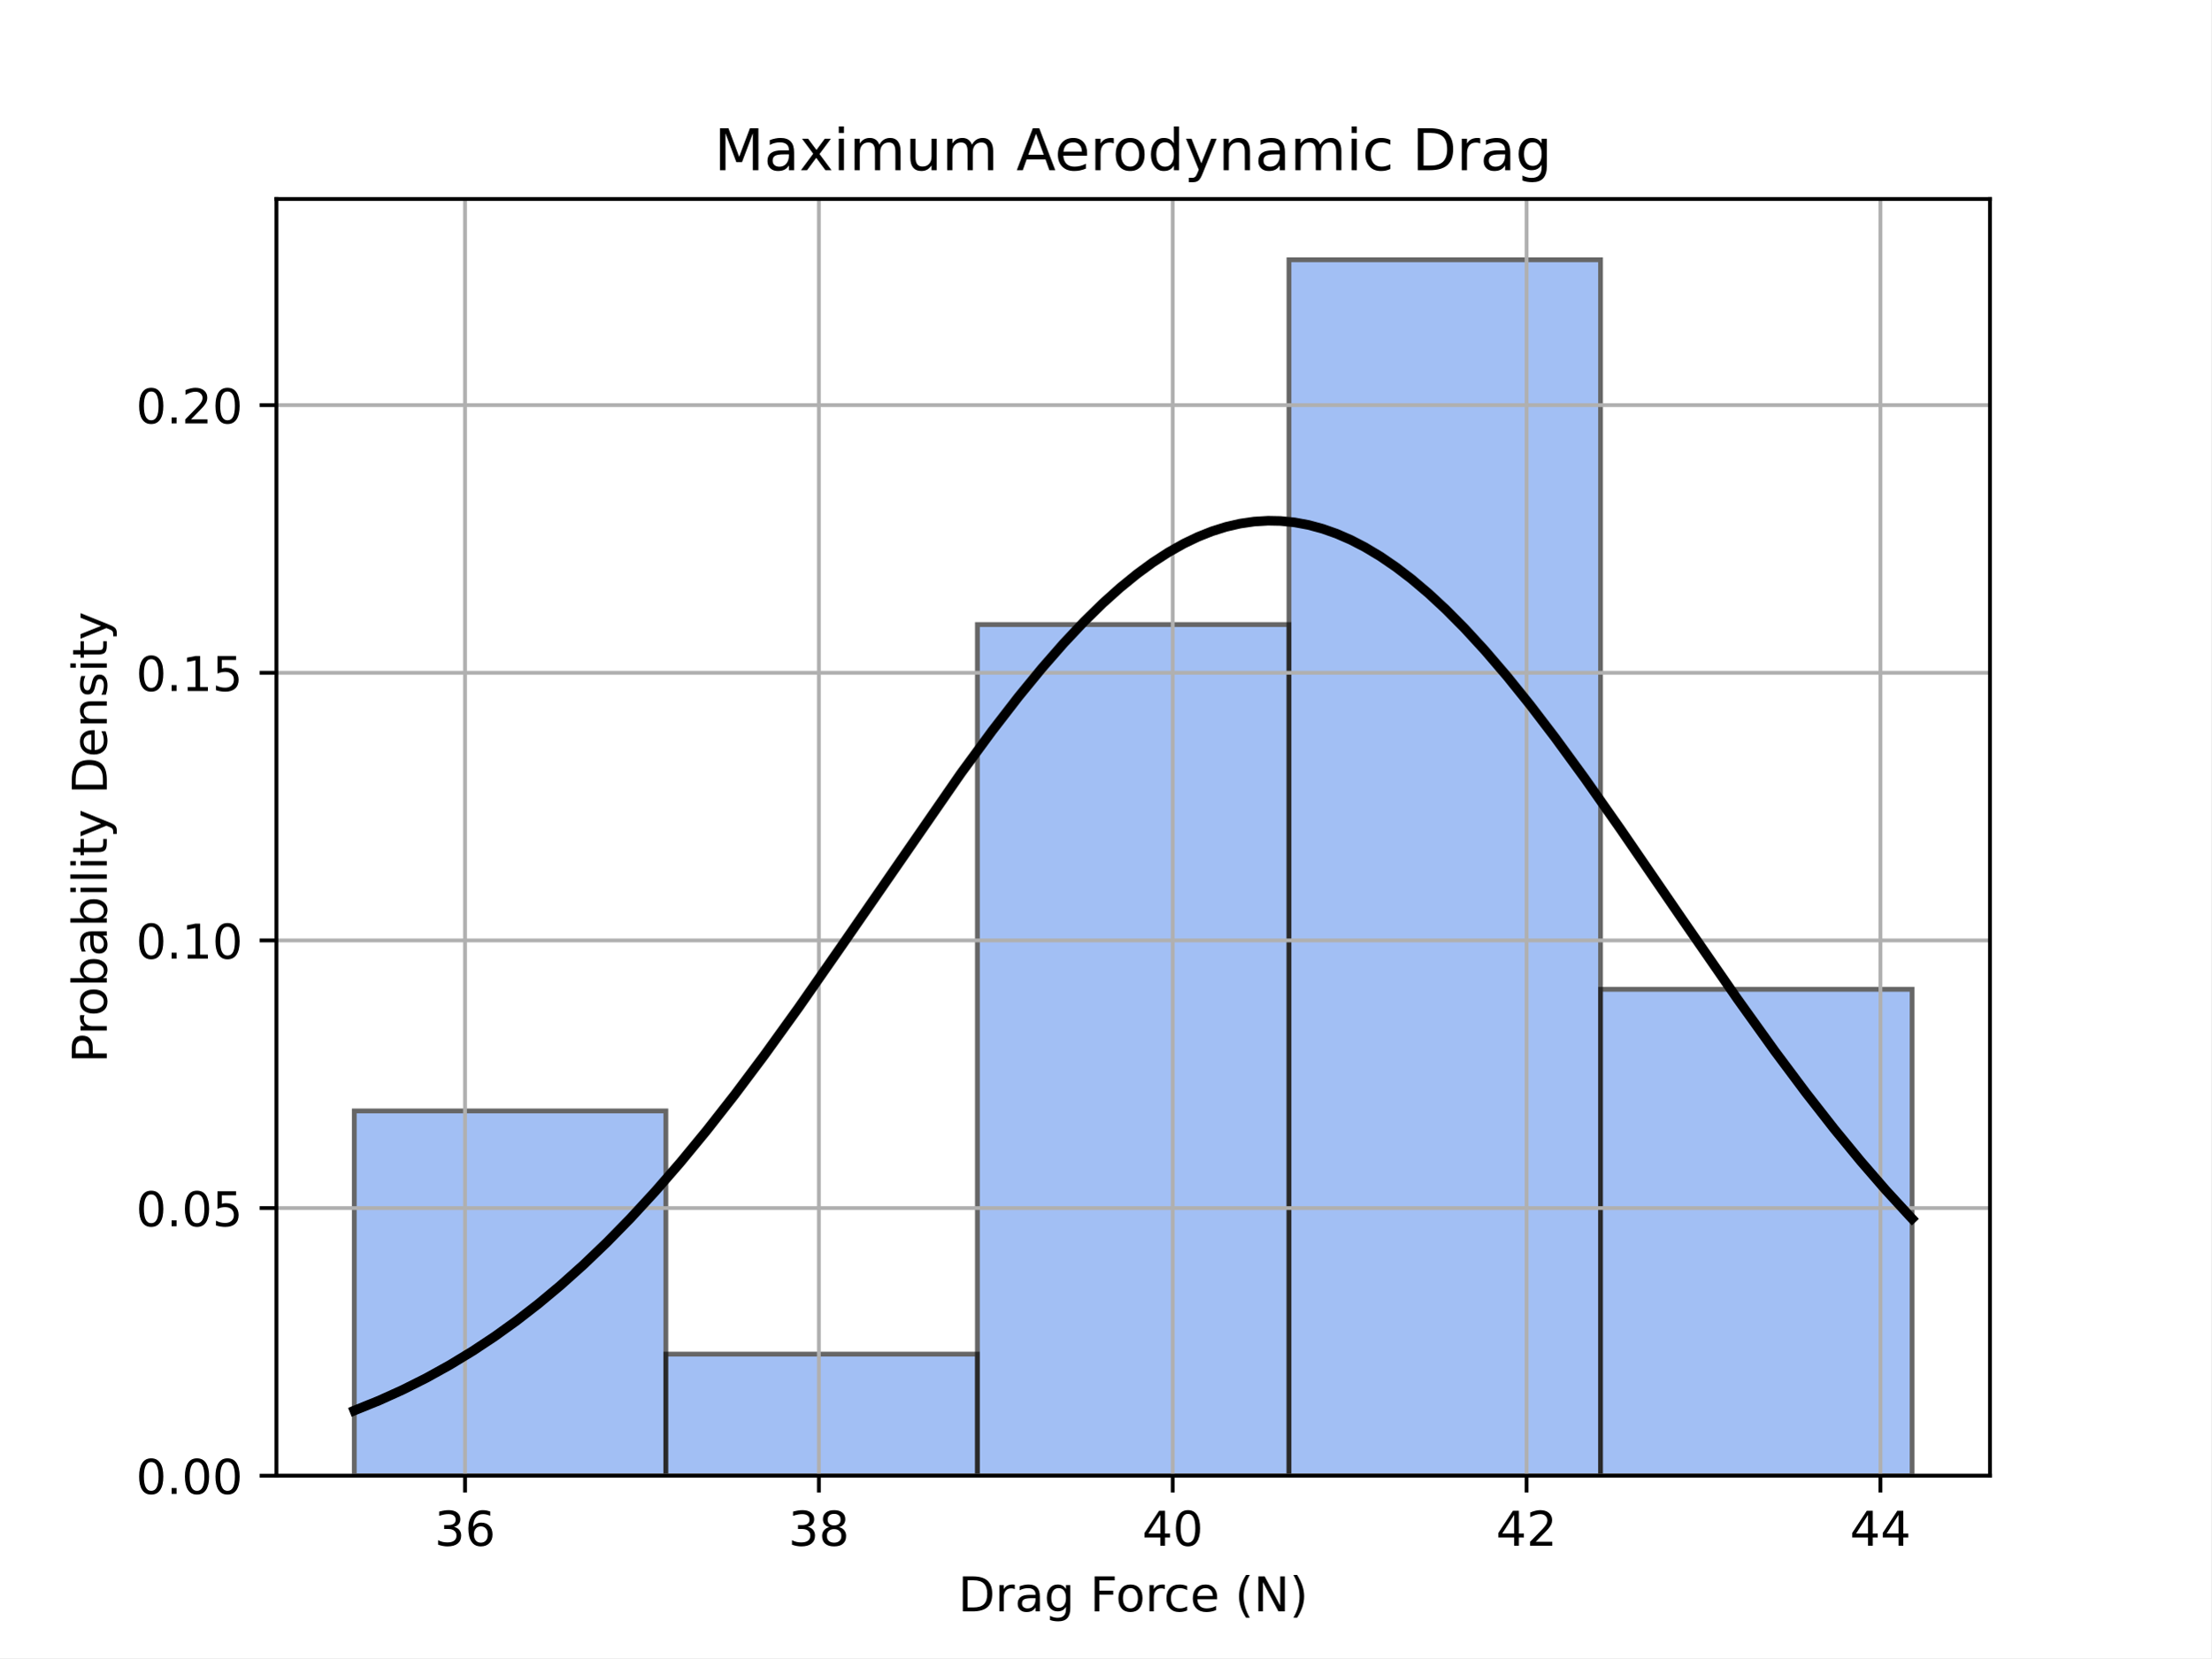
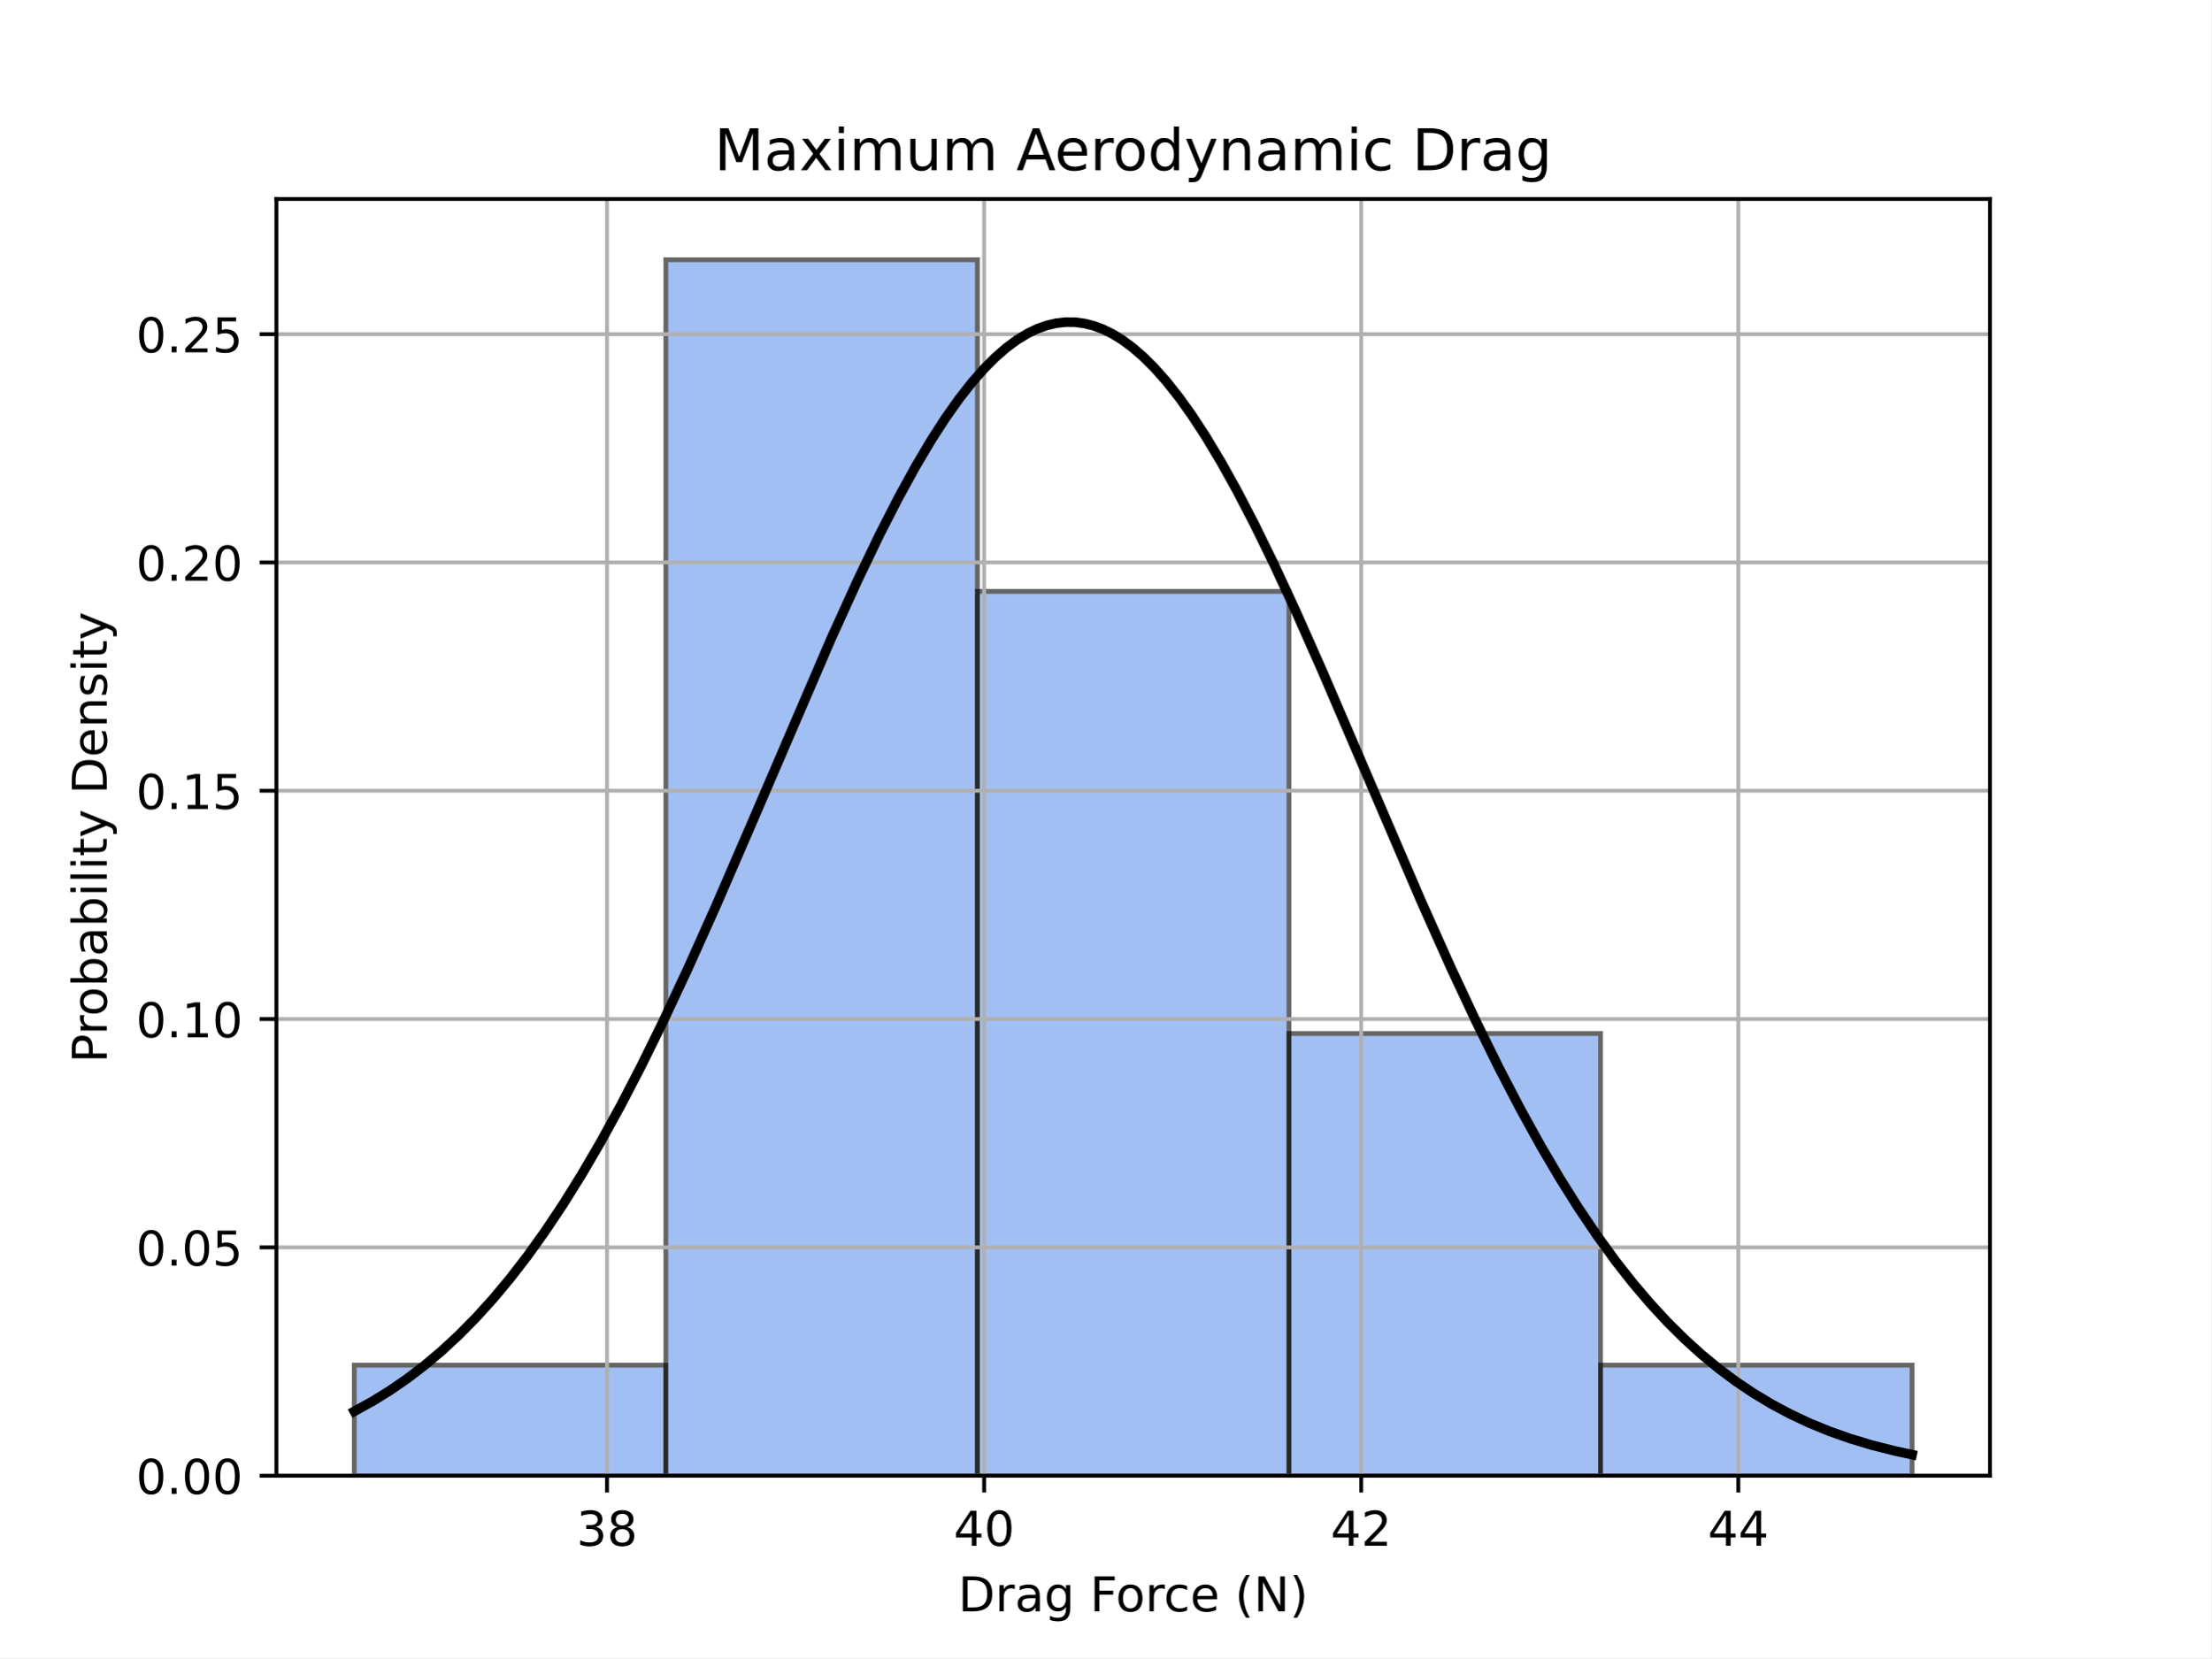
<svg xmlns="http://www.w3.org/2000/svg" xmlns:xlink="http://www.w3.org/1999/xlink" width="460.8pt" height="345.6pt" viewBox="0 0 460.8 345.6" version="1.1">
  <defs>
    <style type="text/css">*{stroke-linejoin: round; stroke-linecap: butt}</style>
  </defs>
  <g id="figure_1">
    <g id="patch_1">
      <path d="M 0 345.6  L 460.8 345.6  L 460.8 0  L 0 0  z " style="fill: #ffffff" />
    </g>
    <g id="axes_1">
      <g id="patch_2">
        <path d="M 57.6 307.584  L 414.72 307.584  L 414.72 41.472  L 57.6 41.472  z " style="fill: #ffffff" />
      </g>
      <g id="patch_3">
-         <path d="M 73.833 307.584  L 138.764 307.584  L 138.764 231.552  L 73.833 231.552  z " clip-path="url(#p8bc347ec07)" style="fill: #6495ed; opacity: 0.6; stroke: #000000; stroke-linejoin: miter" />
+         <path d="M 73.833 307.584  L 138.764 307.584  L 138.764 284.544  L 73.833 284.544  z " clip-path="url(#pedf5b91d2a)" style="fill: #6495ed; opacity: 0.6; stroke: #000000; stroke-linejoin: miter" />
      </g>
      <g id="patch_4">
-         <path d="M 138.764 307.584  L 203.695 307.584  L 203.695 282.24  L 138.764 282.24  z " clip-path="url(#p8bc347ec07)" style="fill: #6495ed; opacity: 0.6; stroke: #000000; stroke-linejoin: miter" />
+         <path d="M 138.764 307.584  L 203.695 307.584  L 203.695 54.144  L 138.764 54.144  z " clip-path="url(#pedf5b91d2a)" style="fill: #6495ed; opacity: 0.6; stroke: #000000; stroke-linejoin: miter" />
      </g>
      <g id="patch_5">
-         <path d="M 203.695 307.584  L 268.625 307.584  L 268.625 130.176  L 203.695 130.176  z " clip-path="url(#p8bc347ec07)" style="fill: #6495ed; opacity: 0.6; stroke: #000000; stroke-linejoin: miter" />
+         <path d="M 203.695 307.584  L 268.625 307.584  L 268.625 123.264  L 203.695 123.264  z " clip-path="url(#pedf5b91d2a)" style="fill: #6495ed; opacity: 0.6; stroke: #000000; stroke-linejoin: miter" />
      </g>
      <g id="patch_6">
-         <path d="M 268.625 307.584  L 333.556 307.584  L 333.556 54.144  L 268.625 54.144  z " clip-path="url(#p8bc347ec07)" style="fill: #6495ed; opacity: 0.6; stroke: #000000; stroke-linejoin: miter" />
+         <path d="M 268.625 307.584  L 333.556 307.584  L 333.556 215.424  L 268.625 215.424  z " clip-path="url(#pedf5b91d2a)" style="fill: #6495ed; opacity: 0.6; stroke: #000000; stroke-linejoin: miter" />
      </g>
      <g id="patch_7">
-         <path d="M 333.556 307.584  L 398.487 307.584  L 398.487 206.208  L 333.556 206.208  z " clip-path="url(#p8bc347ec07)" style="fill: #6495ed; opacity: 0.6; stroke: #000000; stroke-linejoin: miter" />
+         <path d="M 333.556 307.584  L 398.487 307.584  L 398.487 284.544  L 333.556 284.544  z " clip-path="url(#pedf5b91d2a)" style="fill: #6495ed; opacity: 0.6; stroke: #000000; stroke-linejoin: miter" />
      </g>
      <g id="matplotlib.axis_1">
        <g id="xtick_1">
          <g id="line2d_1">
-             <path d="M 96.906 307.584  L 96.906 41.472  " clip-path="url(#p8bc347ec07)" style="fill: none; stroke: #b0b0b0; stroke-width: 0.8; stroke-linecap: square" />
+             <path d="M 126.504 307.584  L 126.504 41.472  " clip-path="url(#pedf5b91d2a)" style="fill: none; stroke: #b0b0b0; stroke-width: 0.8; stroke-linecap: square" />
          </g>
          <g id="line2d_2">
            <defs>
-               <path id="m16ba5908b7" d="M 0 0  L 0 3.5  " style="stroke: #000000; stroke-width: 0.8" />
+               <path id="m6879e609b9" d="M 0 0  L 0 3.5  " style="stroke: #000000; stroke-width: 0.8" />
            </defs>
            <g>
-               <use xlink:href="#m16ba5908b7" x="96.906" y="307.584" style="stroke: #000000; stroke-width: 0.8" />
+               <use xlink:href="#m6879e609b9" x="126.504" y="307.584" style="stroke: #000000; stroke-width: 0.8" />
            </g>
          </g>
          <g id="text_1">
-             <g transform="translate(90.54366 322.1824) scale(0.1 -0.1)">
+             <g transform="translate(120.1415 322.1824) scale(0.1 -0.1)">
              <defs>
                <path id="DejaVuSans-33" d="M 2597 2516  Q 3050 2419 3304 2112  Q 3559 1806 3559 1356  Q 3559 666 3084 287  Q 2609 -91 1734 -91  Q 1441 -91 1130 -33  Q 819 25 488 141  L 488 750  Q 750 597 1062 519  Q 1375 441 1716 441  Q 2309 441 2620 675  Q 2931 909 2931 1356  Q 2931 1769 2642 2001  Q 2353 2234 1838 2234  L 1294 2234  L 1294 2753  L 1863 2753  Q 2328 2753 2575 2939  Q 2822 3125 2822 3475  Q 2822 3834 2567 4026  Q 2313 4219 1838 4219  Q 1578 4219 1281 4162  Q 984 4106 628 3988  L 628 4550  Q 988 4650 1302 4700  Q 1616 4750 1894 4750  Q 2613 4750 3031 4423  Q 3450 4097 3450 3541  Q 3450 3153 3228 2886  Q 3006 2619 2597 2516  z " transform="scale(0.015625)" />
-                 <path id="DejaVuSans-36" d="M 2113 2584  Q 1688 2584 1439 2293  Q 1191 2003 1191 1497  Q 1191 994 1439 701  Q 1688 409 2113 409  Q 2538 409 2786 701  Q 3034 994 3034 1497  Q 3034 2003 2786 2293  Q 2538 2584 2113 2584  z M 3366 4563  L 3366 3988  Q 3128 4100 2886 4159  Q 2644 4219 2406 4219  Q 1781 4219 1451 3797  Q 1122 3375 1075 2522  Q 1259 2794 1537 2939  Q 1816 3084 2150 3084  Q 2853 3084 3261 2657  Q 3669 2231 3669 1497  Q 3669 778 3244 343  Q 2819 -91 2113 -91  Q 1303 -91 875 529  Q 447 1150 447 2328  Q 447 3434 972 4092  Q 1497 4750 2381 4750  Q 2619 4750 2861 4703  Q 3103 4656 3366 4563  z " transform="scale(0.015625)" />
+                 <path id="DejaVuSans-38" d="M 2034 2216  Q 1584 2216 1326 1975  Q 1069 1734 1069 1313  Q 1069 891 1326 650  Q 1584 409 2034 409  Q 2484 409 2743 651  Q 3003 894 3003 1313  Q 3003 1734 2745 1975  Q 2488 2216 2034 2216  z M 1403 2484  Q 997 2584 770 2862  Q 544 3141 544 3541  Q 544 4100 942 4425  Q 1341 4750 2034 4750  Q 2731 4750 3128 4425  Q 3525 4100 3525 3541  Q 3525 3141 3298 2862  Q 3072 2584 2669 2484  Q 3125 2378 3379 2068  Q 3634 1759 3634 1313  Q 3634 634 3220 271  Q 2806 -91 2034 -91  Q 1263 -91 848 271  Q 434 634 434 1313  Q 434 1759 690 2068  Q 947 2378 1403 2484  z M 1172 3481  Q 1172 3119 1398 2916  Q 1625 2713 2034 2713  Q 2441 2713 2670 2916  Q 2900 3119 2900 3481  Q 2900 3844 2670 4047  Q 2441 4250 2034 4250  Q 1625 4250 1398 4047  Q 1172 3844 1172 3481  z " transform="scale(0.015625)" />
              </defs>
              <use xlink:href="#DejaVuSans-33" />
-               <use xlink:href="#DejaVuSans-36" transform="translate(63.62305 0)" />
+               <use xlink:href="#DejaVuSans-38" transform="translate(63.62305 0)" />
            </g>
          </g>
        </g>
        <g id="xtick_2">
          <g id="line2d_3">
-             <path d="M 170.652 307.584  L 170.652 41.472  " clip-path="url(#p8bc347ec07)" style="fill: none; stroke: #b0b0b0; stroke-width: 0.8; stroke-linecap: square" />
+             <path d="M 205.094 307.584  L 205.094 41.472  " clip-path="url(#pedf5b91d2a)" style="fill: none; stroke: #b0b0b0; stroke-width: 0.8; stroke-linecap: square" />
          </g>
          <g id="line2d_4">
            <g>
-               <use xlink:href="#m16ba5908b7" x="170.652" y="307.584" style="stroke: #000000; stroke-width: 0.8" />
+               <use xlink:href="#m6879e609b9" x="205.094" y="307.584" style="stroke: #000000; stroke-width: 0.8" />
            </g>
          </g>
          <g id="text_2">
-             <g transform="translate(164.2897 322.1824) scale(0.1 -0.1)">
-               <defs>
-                 <path id="DejaVuSans-38" d="M 2034 2216  Q 1584 2216 1326 1975  Q 1069 1734 1069 1313  Q 1069 891 1326 650  Q 1584 409 2034 409  Q 2484 409 2743 651  Q 3003 894 3003 1313  Q 3003 1734 2745 1975  Q 2488 2216 2034 2216  z M 1403 2484  Q 997 2584 770 2862  Q 544 3141 544 3541  Q 544 4100 942 4425  Q 1341 4750 2034 4750  Q 2731 4750 3128 4425  Q 3525 4100 3525 3541  Q 3525 3141 3298 2862  Q 3072 2584 2669 2484  Q 3125 2378 3379 2068  Q 3634 1759 3634 1313  Q 3634 634 3220 271  Q 2806 -91 2034 -91  Q 1263 -91 848 271  Q 434 634 434 1313  Q 434 1759 690 2068  Q 947 2378 1403 2484  z M 1172 3481  Q 1172 3119 1398 2916  Q 1625 2713 2034 2713  Q 2441 2713 2670 2916  Q 2900 3119 2900 3481  Q 2900 3844 2670 4047  Q 2441 4250 2034 4250  Q 1625 4250 1398 4047  Q 1172 3844 1172 3481  z " transform="scale(0.015625)" />
-               </defs>
-               <use xlink:href="#DejaVuSans-33" />
-               <use xlink:href="#DejaVuSans-38" transform="translate(63.62305 0)" />
+             <g transform="translate(198.7313 322.1824) scale(0.1 -0.1)">
+               <defs>
+                 <path id="DejaVuSans-34" d="M 2419 4116  L 825 1625  L 2419 1625  L 2419 4116  z M 2253 4666  L 3047 4666  L 3047 1625  L 3713 1625  L 3713 1100  L 3047 1100  L 3047 0  L 2419 0  L 2419 1100  L 313 1100  L 313 1709  L 2253 4666  z " transform="scale(0.015625)" />
+                 <path id="DejaVuSans-30" d="M 2034 4250  Q 1547 4250 1301 3770  Q 1056 3291 1056 2328  Q 1056 1369 1301 889  Q 1547 409 2034 409  Q 2525 409 2770 889  Q 3016 1369 3016 2328  Q 3016 3291 2770 3770  Q 2525 4250 2034 4250  z M 2034 4750  Q 2819 4750 3233 4129  Q 3647 3509 3647 2328  Q 3647 1150 3233 529  Q 2819 -91 2034 -91  Q 1250 -91 836 529  Q 422 1150 422 2328  Q 422 3509 836 4129  Q 1250 4750 2034 4750  z " transform="scale(0.015625)" />
+               </defs>
+               <use xlink:href="#DejaVuSans-34" />
+               <use xlink:href="#DejaVuSans-30" transform="translate(63.62305 0)" />
            </g>
          </g>
        </g>
        <g id="xtick_3">
          <g id="line2d_5">
-             <path d="M 244.398 307.584  L 244.398 41.472  " clip-path="url(#p8bc347ec07)" style="fill: none; stroke: #b0b0b0; stroke-width: 0.8; stroke-linecap: square" />
+             <path d="M 283.684 307.584  L 283.684 41.472  " clip-path="url(#pedf5b91d2a)" style="fill: none; stroke: #b0b0b0; stroke-width: 0.8; stroke-linecap: square" />
          </g>
          <g id="line2d_6">
            <g>
-               <use xlink:href="#m16ba5908b7" x="244.398" y="307.584" style="stroke: #000000; stroke-width: 0.8" />
+               <use xlink:href="#m6879e609b9" x="283.684" y="307.584" style="stroke: #000000; stroke-width: 0.8" />
            </g>
          </g>
          <g id="text_3">
-             <g transform="translate(238.0357 322.1824) scale(0.1 -0.1)">
-               <defs>
-                 <path id="DejaVuSans-34" d="M 2419 4116  L 825 1625  L 2419 1625  L 2419 4116  z M 2253 4666  L 3047 4666  L 3047 1625  L 3713 1625  L 3713 1100  L 3047 1100  L 3047 0  L 2419 0  L 2419 1100  L 313 1100  L 313 1709  L 2253 4666  z " transform="scale(0.015625)" />
-                 <path id="DejaVuSans-30" d="M 2034 4250  Q 1547 4250 1301 3770  Q 1056 3291 1056 2328  Q 1056 1369 1301 889  Q 1547 409 2034 409  Q 2525 409 2770 889  Q 3016 1369 3016 2328  Q 3016 3291 2770 3770  Q 2525 4250 2034 4250  z M 2034 4750  Q 2819 4750 3233 4129  Q 3647 3509 3647 2328  Q 3647 1150 3233 529  Q 2819 -91 2034 -91  Q 1250 -91 836 529  Q 422 1150 422 2328  Q 422 3509 836 4129  Q 1250 4750 2034 4750  z " transform="scale(0.015625)" />
+             <g transform="translate(277.3211 322.1824) scale(0.1 -0.1)">
+               <defs>
+                 <path id="DejaVuSans-32" d="M 1228 531  L 3431 531  L 3431 0  L 469 0  L 469 531  Q 828 903 1448 1529  Q 2069 2156 2228 2338  Q 2531 2678 2651 2914  Q 2772 3150 2772 3378  Q 2772 3750 2511 3984  Q 2250 4219 1831 4219  Q 1534 4219 1204 4116  Q 875 4013 500 3803  L 500 4441  Q 881 4594 1212 4672  Q 1544 4750 1819 4750  Q 2544 4750 2975 4387  Q 3406 4025 3406 3419  Q 3406 3131 3298 2873  Q 3191 2616 2906 2266  Q 2828 2175 2409 1742  Q 1991 1309 1228 531  z " transform="scale(0.015625)" />
              </defs>
              <use xlink:href="#DejaVuSans-34" />
-               <use xlink:href="#DejaVuSans-30" transform="translate(63.62305 0)" />
+               <use xlink:href="#DejaVuSans-32" transform="translate(63.62305 0)" />
            </g>
          </g>
        </g>
        <g id="xtick_4">
          <g id="line2d_7">
-             <path d="M 318.144 307.584  L 318.144 41.472  " clip-path="url(#p8bc347ec07)" style="fill: none; stroke: #b0b0b0; stroke-width: 0.8; stroke-linecap: square" />
+             <path d="M 362.273 307.584  L 362.273 41.472  " clip-path="url(#pedf5b91d2a)" style="fill: none; stroke: #b0b0b0; stroke-width: 0.8; stroke-linecap: square" />
          </g>
          <g id="line2d_8">
            <g>
-               <use xlink:href="#m16ba5908b7" x="318.144" y="307.584" style="stroke: #000000; stroke-width: 0.8" />
+               <use xlink:href="#m6879e609b9" x="362.273" y="307.584" style="stroke: #000000; stroke-width: 0.8" />
            </g>
          </g>
          <g id="text_4">
-             <g transform="translate(311.7817 322.1824) scale(0.1 -0.1)">
-               <defs>
-                 <path id="DejaVuSans-32" d="M 1228 531  L 3431 531  L 3431 0  L 469 0  L 469 531  Q 828 903 1448 1529  Q 2069 2156 2228 2338  Q 2531 2678 2651 2914  Q 2772 3150 2772 3378  Q 2772 3750 2511 3984  Q 2250 4219 1831 4219  Q 1534 4219 1204 4116  Q 875 4013 500 3803  L 500 4441  Q 881 4594 1212 4672  Q 1544 4750 1819 4750  Q 2544 4750 2975 4387  Q 3406 4025 3406 3419  Q 3406 3131 3298 2873  Q 3191 2616 2906 2266  Q 2828 2175 2409 1742  Q 1991 1309 1228 531  z " transform="scale(0.015625)" />
-               </defs>
-               <use xlink:href="#DejaVuSans-34" />
-               <use xlink:href="#DejaVuSans-32" transform="translate(63.62305 0)" />
-             </g>
-           </g>
-         </g>
-         <g id="xtick_5">
-           <g id="line2d_9">
-             <path d="M 391.89 307.584  L 391.89 41.472  " clip-path="url(#p8bc347ec07)" style="fill: none; stroke: #b0b0b0; stroke-width: 0.8; stroke-linecap: square" />
-           </g>
-           <g id="line2d_10">
-             <g>
-               <use xlink:href="#m16ba5908b7" x="391.89" y="307.584" style="stroke: #000000; stroke-width: 0.8" />
-             </g>
-           </g>
-           <g id="text_5">
-             <g transform="translate(385.5277 322.1824) scale(0.1 -0.1)">
+             <g transform="translate(355.9109 322.1824) scale(0.1 -0.1)">
              <use xlink:href="#DejaVuSans-34" />
              <use xlink:href="#DejaVuSans-34" transform="translate(63.62305 0)" />
            </g>
          </g>
        </g>
-         <g id="text_6">
+         <g id="text_5">
          <g transform="translate(199.6733 335.8606) scale(0.1 -0.1)">
            <defs>
              <path id="DejaVuSans-44" d="M 1259 4147  L 1259 519  L 2022 519  Q 2988 519 3436 956  Q 3884 1394 3884 2338  Q 3884 3275 3436 3711  Q 2988 4147 2022 4147  L 1259 4147  z M 628 4666  L 1925 4666  Q 3281 4666 3915 4102  Q 4550 3538 4550 2338  Q 4550 1131 3912 565  Q 3275 0 1925 0  L 628 0  L 628 4666  z " transform="scale(0.015625)" />
              <path id="DejaVuSans-72" d="M 2631 2963  Q 2534 3019 2420 3045  Q 2306 3072 2169 3072  Q 1681 3072 1420 2755  Q 1159 2438 1159 1844  L 1159 0  L 581 0  L 581 3500  L 1159 3500  L 1159 2956  Q 1341 3275 1631 3429  Q 1922 3584 2338 3584  Q 2397 3584 2469 3576  Q 2541 3569 2628 3553  L 2631 2963  z " transform="scale(0.015625)" />
              <path id="DejaVuSans-61" d="M 2194 1759  Q 1497 1759 1228 1600  Q 959 1441 959 1056  Q 959 750 1161 570  Q 1363 391 1709 391  Q 2188 391 2477 730  Q 2766 1069 2766 1631  L 2766 1759  L 2194 1759  z M 3341 1997  L 3341 0  L 2766 0  L 2766 531  Q 2569 213 2275 61  Q 1981 -91 1556 -91  Q 1019 -91 701 211  Q 384 513 384 1019  Q 384 1609 779 1909  Q 1175 2209 1959 2209  L 2766 2209  L 2766 2266  Q 2766 2663 2505 2880  Q 2244 3097 1772 3097  Q 1472 3097 1187 3025  Q 903 2953 641 2809  L 641 3341  Q 956 3463 1253 3523  Q 1550 3584 1831 3584  Q 2591 3584 2966 3190  Q 3341 2797 3341 1997  z " transform="scale(0.015625)" />
              <path id="DejaVuSans-67" d="M 2906 1791  Q 2906 2416 2648 2759  Q 2391 3103 1925 3103  Q 1463 3103 1205 2759  Q 947 2416 947 1791  Q 947 1169 1205 825  Q 1463 481 1925 481  Q 2391 481 2648 825  Q 2906 1169 2906 1791  z M 3481 434  Q 3481 -459 3084 -895  Q 2688 -1331 1869 -1331  Q 1566 -1331 1297 -1286  Q 1028 -1241 775 -1147  L 775 -588  Q 1028 -725 1275 -790  Q 1522 -856 1778 -856  Q 2344 -856 2625 -561  Q 2906 -266 2906 331  L 2906 616  Q 2728 306 2450 153  Q 2172 0 1784 0  Q 1141 0 747 490  Q 353 981 353 1791  Q 353 2603 747 3093  Q 1141 3584 1784 3584  Q 2172 3584 2450 3431  Q 2728 3278 2906 2969  L 2906 3500  L 3481 3500  L 3481 434  z " transform="scale(0.015625)" />
              <path id="DejaVuSans-20" transform="scale(0.015625)" />
              <path id="DejaVuSans-46" d="M 628 4666  L 3309 4666  L 3309 4134  L 1259 4134  L 1259 2759  L 3109 2759  L 3109 2228  L 1259 2228  L 1259 0  L 628 0  L 628 4666  z " transform="scale(0.015625)" />
              <path id="DejaVuSans-6f" d="M 1959 3097  Q 1497 3097 1228 2736  Q 959 2375 959 1747  Q 959 1119 1226 758  Q 1494 397 1959 397  Q 2419 397 2687 759  Q 2956 1122 2956 1747  Q 2956 2369 2687 2733  Q 2419 3097 1959 3097  z M 1959 3584  Q 2709 3584 3137 3096  Q 3566 2609 3566 1747  Q 3566 888 3137 398  Q 2709 -91 1959 -91  Q 1206 -91 779 398  Q 353 888 353 1747  Q 353 2609 779 3096  Q 1206 3584 1959 3584  z " transform="scale(0.015625)" />
              <path id="DejaVuSans-63" d="M 3122 3366  L 3122 2828  Q 2878 2963 2633 3030  Q 2388 3097 2138 3097  Q 1578 3097 1268 2742  Q 959 2388 959 1747  Q 959 1106 1268 751  Q 1578 397 2138 397  Q 2388 397 2633 464  Q 2878 531 3122 666  L 3122 134  Q 2881 22 2623 -34  Q 2366 -91 2075 -91  Q 1284 -91 818 406  Q 353 903 353 1747  Q 353 2603 823 3093  Q 1294 3584 2113 3584  Q 2378 3584 2631 3529  Q 2884 3475 3122 3366  z " transform="scale(0.015625)" />
              <path id="DejaVuSans-65" d="M 3597 1894  L 3597 1613  L 953 1613  Q 991 1019 1311 708  Q 1631 397 2203 397  Q 2534 397 2845 478  Q 3156 559 3463 722  L 3463 178  Q 3153 47 2828 -22  Q 2503 -91 2169 -91  Q 1331 -91 842 396  Q 353 884 353 1716  Q 353 2575 817 3079  Q 1281 3584 2069 3584  Q 2775 3584 3186 3129  Q 3597 2675 3597 1894  z M 3022 2063  Q 3016 2534 2758 2815  Q 2500 3097 2075 3097  Q 1594 3097 1305 2825  Q 1016 2553 972 2059  L 3022 2063  z " transform="scale(0.015625)" />
              <path id="DejaVuSans-28" d="M 1984 4856  Q 1566 4138 1362 3434  Q 1159 2731 1159 2009  Q 1159 1288 1364 580  Q 1569 -128 1984 -844  L 1484 -844  Q 1016 -109 783 600  Q 550 1309 550 2009  Q 550 2706 781 3412  Q 1013 4119 1484 4856  L 1984 4856  z " transform="scale(0.015625)" />
              <path id="DejaVuSans-4e" d="M 628 4666  L 1478 4666  L 3547 763  L 3547 4666  L 4159 4666  L 4159 0  L 3309 0  L 1241 3903  L 1241 0  L 628 0  L 628 4666  z " transform="scale(0.015625)" />
              <path id="DejaVuSans-29" d="M 513 4856  L 1013 4856  Q 1481 4119 1714 3412  Q 1947 2706 1947 2009  Q 1947 1309 1714 600  Q 1481 -109 1013 -844  L 513 -844  Q 928 -128 1133 580  Q 1338 1288 1338 2009  Q 1338 2731 1133 3434  Q 928 4138 513 4856  z " transform="scale(0.015625)" />
            </defs>
            <use xlink:href="#DejaVuSans-44" />
            <use xlink:href="#DejaVuSans-72" transform="translate(77.00195 0)" />
            <use xlink:href="#DejaVuSans-61" transform="translate(118.1152 0)" />
            <use xlink:href="#DejaVuSans-67" transform="translate(179.3945 0)" />
            <use xlink:href="#DejaVuSans-20" transform="translate(242.8711 0)" />
            <use xlink:href="#DejaVuSans-46" transform="translate(274.6582 0)" />
            <use xlink:href="#DejaVuSans-6f" transform="translate(328.5527 0)" />
            <use xlink:href="#DejaVuSans-72" transform="translate(389.7344 0)" />
            <use xlink:href="#DejaVuSans-63" transform="translate(428.5977 0)" />
            <use xlink:href="#DejaVuSans-65" transform="translate(483.5781 0)" />
            <use xlink:href="#DejaVuSans-20" transform="translate(545.1016 0)" />
            <use xlink:href="#DejaVuSans-28" transform="translate(576.8887 0)" />
            <use xlink:href="#DejaVuSans-4e" transform="translate(615.9023 0)" />
            <use xlink:href="#DejaVuSans-29" transform="translate(690.707 0)" />
          </g>
        </g>
      </g>
      <g id="matplotlib.axis_2">
        <g id="ytick_1">
-           <g id="line2d_11">
-             <path d="M 57.6 307.584  L 414.72 307.584  " clip-path="url(#p8bc347ec07)" style="fill: none; stroke: #b0b0b0; stroke-width: 0.8; stroke-linecap: square" />
-           </g>
-           <g id="line2d_12">
+           <g id="line2d_9">
+             <path d="M 57.6 307.584  L 414.72 307.584  " clip-path="url(#pedf5b91d2a)" style="fill: none; stroke: #b0b0b0; stroke-width: 0.8; stroke-linecap: square" />
+           </g>
+           <g id="line2d_10">
            <defs>
-               <path id="mc73b788867" d="M 0 0  L -3.5 0  " style="stroke: #000000; stroke-width: 0.8" />
+               <path id="m2fe069f41c" d="M 0 0  L -3.5 0  " style="stroke: #000000; stroke-width: 0.8" />
            </defs>
            <g>
-               <use xlink:href="#mc73b788867" x="57.6" y="307.584" style="stroke: #000000; stroke-width: 0.8" />
-             </g>
-           </g>
-           <g id="text_7">
+               <use xlink:href="#m2fe069f41c" x="57.6" y="307.584" style="stroke: #000000; stroke-width: 0.8" />
+             </g>
+           </g>
+           <g id="text_6">
            <g transform="translate(28.33438 311.3832) scale(0.1 -0.1)">
              <defs>
                <path id="DejaVuSans-2e" d="M 684 794  L 1344 794  L 1344 0  L 684 0  L 684 794  z " transform="scale(0.015625)" />
              </defs>
              <use xlink:href="#DejaVuSans-30" />
              <use xlink:href="#DejaVuSans-2e" transform="translate(63.62305 0)" />
              <use xlink:href="#DejaVuSans-30" transform="translate(95.41016 0)" />
              <use xlink:href="#DejaVuSans-30" transform="translate(159.0332 0)" />
            </g>
          </g>
        </g>
        <g id="ytick_2">
-           <g id="line2d_13">
-             <path d="M 57.6 251.798  L 414.72 251.798  " clip-path="url(#p8bc347ec07)" style="fill: none; stroke: #b0b0b0; stroke-width: 0.8; stroke-linecap: square" />
-           </g>
-           <g id="line2d_14">
-             <g>
-               <use xlink:href="#mc73b788867" x="57.6" y="251.798" style="stroke: #000000; stroke-width: 0.8" />
-             </g>
-           </g>
-           <g id="text_8">
-             <g transform="translate(28.33438 255.5969) scale(0.1 -0.1)">
+           <g id="line2d_11">
+             <path d="M 57.6 259.995  L 414.72 259.995  " clip-path="url(#pedf5b91d2a)" style="fill: none; stroke: #b0b0b0; stroke-width: 0.8; stroke-linecap: square" />
+           </g>
+           <g id="line2d_12">
+             <g>
+               <use xlink:href="#m2fe069f41c" x="57.6" y="259.995" style="stroke: #000000; stroke-width: 0.8" />
+             </g>
+           </g>
+           <g id="text_7">
+             <g transform="translate(28.33438 263.7941) scale(0.1 -0.1)">
              <defs>
                <path id="DejaVuSans-35" d="M 691 4666  L 3169 4666  L 3169 4134  L 1269 4134  L 1269 2991  Q 1406 3038 1543 3061  Q 1681 3084 1819 3084  Q 2600 3084 3056 2656  Q 3513 2228 3513 1497  Q 3513 744 3044 326  Q 2575 -91 1722 -91  Q 1428 -91 1123 -41  Q 819 9 494 109  L 494 744  Q 775 591 1075 516  Q 1375 441 1709 441  Q 2250 441 2565 725  Q 2881 1009 2881 1497  Q 2881 1984 2565 2268  Q 2250 2553 1709 2553  Q 1456 2553 1204 2497  Q 953 2441 691 2322  L 691 4666  z " transform="scale(0.015625)" />
              </defs>
              <use xlink:href="#DejaVuSans-30" />
              <use xlink:href="#DejaVuSans-2e" transform="translate(63.62305 0)" />
              <use xlink:href="#DejaVuSans-30" transform="translate(95.41016 0)" />
              <use xlink:href="#DejaVuSans-35" transform="translate(159.0332 0)" />
            </g>
          </g>
        </g>
        <g id="ytick_3">
-           <g id="line2d_15">
-             <path d="M 57.6 196.011  L 414.72 196.011  " clip-path="url(#p8bc347ec07)" style="fill: none; stroke: #b0b0b0; stroke-width: 0.8; stroke-linecap: square" />
-           </g>
-           <g id="line2d_16">
-             <g>
-               <use xlink:href="#mc73b788867" x="57.6" y="196.011" style="stroke: #000000; stroke-width: 0.8" />
-             </g>
-           </g>
-           <g id="text_9">
-             <g transform="translate(28.33438 199.8105) scale(0.1 -0.1)">
+           <g id="line2d_13">
+             <path d="M 57.6 212.406  L 414.72 212.406  " clip-path="url(#pedf5b91d2a)" style="fill: none; stroke: #b0b0b0; stroke-width: 0.8; stroke-linecap: square" />
+           </g>
+           <g id="line2d_14">
+             <g>
+               <use xlink:href="#m2fe069f41c" x="57.6" y="212.406" style="stroke: #000000; stroke-width: 0.8" />
+             </g>
+           </g>
+           <g id="text_8">
+             <g transform="translate(28.33438 216.205) scale(0.1 -0.1)">
              <defs>
                <path id="DejaVuSans-31" d="M 794 531  L 1825 531  L 1825 4091  L 703 3866  L 703 4441  L 1819 4666  L 2450 4666  L 2450 531  L 3481 531  L 3481 0  L 794 0  L 794 531  z " transform="scale(0.015625)" />
              </defs>
              <use xlink:href="#DejaVuSans-30" />
              <use xlink:href="#DejaVuSans-2e" transform="translate(63.62305 0)" />
              <use xlink:href="#DejaVuSans-31" transform="translate(95.41016 0)" />
              <use xlink:href="#DejaVuSans-30" transform="translate(159.0332 0)" />
            </g>
          </g>
        </g>
        <g id="ytick_4">
-           <g id="line2d_17">
-             <path d="M 57.6 140.225  L 414.72 140.225  " clip-path="url(#p8bc347ec07)" style="fill: none; stroke: #b0b0b0; stroke-width: 0.8; stroke-linecap: square" />
-           </g>
-           <g id="line2d_18">
-             <g>
-               <use xlink:href="#mc73b788867" x="57.6" y="140.225" style="stroke: #000000; stroke-width: 0.8" />
-             </g>
-           </g>
-           <g id="text_10">
-             <g transform="translate(28.33438 144.0241) scale(0.1 -0.1)">
+           <g id="line2d_15">
+             <path d="M 57.6 164.817  L 414.72 164.817  " clip-path="url(#pedf5b91d2a)" style="fill: none; stroke: #b0b0b0; stroke-width: 0.8; stroke-linecap: square" />
+           </g>
+           <g id="line2d_16">
+             <g>
+               <use xlink:href="#m2fe069f41c" x="57.6" y="164.817" style="stroke: #000000; stroke-width: 0.8" />
+             </g>
+           </g>
+           <g id="text_9">
+             <g transform="translate(28.33438 168.6158) scale(0.1 -0.1)">
              <use xlink:href="#DejaVuSans-30" />
              <use xlink:href="#DejaVuSans-2e" transform="translate(63.62305 0)" />
              <use xlink:href="#DejaVuSans-31" transform="translate(95.41016 0)" />
              <use xlink:href="#DejaVuSans-35" transform="translate(159.0332 0)" />
            </g>
          </g>
        </g>
        <g id="ytick_5">
-           <g id="line2d_19">
-             <path d="M 57.6 84.439  L 414.72 84.439  " clip-path="url(#p8bc347ec07)" style="fill: none; stroke: #b0b0b0; stroke-width: 0.8; stroke-linecap: square" />
-           </g>
-           <g id="line2d_20">
-             <g>
-               <use xlink:href="#mc73b788867" x="57.6" y="84.439" style="stroke: #000000; stroke-width: 0.8" />
-             </g>
-           </g>
-           <g id="text_11">
-             <g transform="translate(28.33438 88.23775) scale(0.1 -0.1)">
+           <g id="line2d_17">
+             <path d="M 57.6 117.227  L 414.72 117.227  " clip-path="url(#pedf5b91d2a)" style="fill: none; stroke: #b0b0b0; stroke-width: 0.8; stroke-linecap: square" />
+           </g>
+           <g id="line2d_18">
+             <g>
+               <use xlink:href="#m2fe069f41c" x="57.6" y="117.227" style="stroke: #000000; stroke-width: 0.8" />
+             </g>
+           </g>
+           <g id="text_10">
+             <g transform="translate(28.33438 121.0267) scale(0.1 -0.1)">
              <use xlink:href="#DejaVuSans-30" />
              <use xlink:href="#DejaVuSans-2e" transform="translate(63.62305 0)" />
              <use xlink:href="#DejaVuSans-32" transform="translate(95.41016 0)" />
              <use xlink:href="#DejaVuSans-30" transform="translate(159.0332 0)" />
+             </g>
+           </g>
+         </g>
+         <g id="ytick_6">
+           <g id="line2d_19">
+             <path d="M 57.6 69.638  L 414.72 69.638  " clip-path="url(#pedf5b91d2a)" style="fill: none; stroke: #b0b0b0; stroke-width: 0.8; stroke-linecap: square" />
+           </g>
+           <g id="line2d_20">
+             <g>
+               <use xlink:href="#m2fe069f41c" x="57.6" y="69.638" style="stroke: #000000; stroke-width: 0.8" />
+             </g>
+           </g>
+           <g id="text_11">
+             <g transform="translate(28.33438 73.43757) scale(0.1 -0.1)">
+               <use xlink:href="#DejaVuSans-30" />
+               <use xlink:href="#DejaVuSans-2e" transform="translate(63.62305 0)" />
+               <use xlink:href="#DejaVuSans-32" transform="translate(95.41016 0)" />
+               <use xlink:href="#DejaVuSans-35" transform="translate(159.0332 0)" />
            </g>
          </g>
        </g>
        <g id="text_12">
          <g transform="translate(22.25469 221.5546) rotate(-90) scale(0.1 -0.1)">
            <defs>
              <path id="DejaVuSans-50" d="M 1259 4147  L 1259 2394  L 2053 2394  Q 2494 2394 2734 2622  Q 2975 2850 2975 3272  Q 2975 3691 2734 3919  Q 2494 4147 2053 4147  L 1259 4147  z M 628 4666  L 2053 4666  Q 2838 4666 3239 4311  Q 3641 3956 3641 3272  Q 3641 2581 3239 2228  Q 2838 1875 2053 1875  L 1259 1875  L 1259 0  L 628 0  L 628 4666  z " transform="scale(0.015625)" />
              <path id="DejaVuSans-62" d="M 3116 1747  Q 3116 2381 2855 2742  Q 2594 3103 2138 3103  Q 1681 3103 1420 2742  Q 1159 2381 1159 1747  Q 1159 1113 1420 752  Q 1681 391 2138 391  Q 2594 391 2855 752  Q 3116 1113 3116 1747  z M 1159 2969  Q 1341 3281 1617 3432  Q 1894 3584 2278 3584  Q 2916 3584 3314 3078  Q 3713 2572 3713 1747  Q 3713 922 3314 415  Q 2916 -91 2278 -91  Q 1894 -91 1617 61  Q 1341 213 1159 525  L 1159 0  L 581 0  L 581 4863  L 1159 4863  L 1159 2969  z " transform="scale(0.015625)" />
              <path id="DejaVuSans-69" d="M 603 3500  L 1178 3500  L 1178 0  L 603 0  L 603 3500  z M 603 4863  L 1178 4863  L 1178 4134  L 603 4134  L 603 4863  z " transform="scale(0.015625)" />
              <path id="DejaVuSans-6c" d="M 603 4863  L 1178 4863  L 1178 0  L 603 0  L 603 4863  z " transform="scale(0.015625)" />
              <path id="DejaVuSans-74" d="M 1172 4494  L 1172 3500  L 2356 3500  L 2356 3053  L 1172 3053  L 1172 1153  Q 1172 725 1289 603  Q 1406 481 1766 481  L 2356 481  L 2356 0  L 1766 0  Q 1100 0 847 248  Q 594 497 594 1153  L 594 3053  L 172 3053  L 172 3500  L 594 3500  L 594 4494  L 1172 4494  z " transform="scale(0.015625)" />
              <path id="DejaVuSans-79" d="M 2059 -325  Q 1816 -950 1584 -1140  Q 1353 -1331 966 -1331  L 506 -1331  L 506 -850  L 844 -850  Q 1081 -850 1212 -737  Q 1344 -625 1503 -206  L 1606 56  L 191 3500  L 800 3500  L 1894 763  L 2988 3500  L 3597 3500  L 2059 -325  z " transform="scale(0.015625)" />
              <path id="DejaVuSans-6e" d="M 3513 2113  L 3513 0  L 2938 0  L 2938 2094  Q 2938 2591 2744 2837  Q 2550 3084 2163 3084  Q 1697 3084 1428 2787  Q 1159 2491 1159 1978  L 1159 0  L 581 0  L 581 3500  L 1159 3500  L 1159 2956  Q 1366 3272 1645 3428  Q 1925 3584 2291 3584  Q 2894 3584 3203 3211  Q 3513 2838 3513 2113  z " transform="scale(0.015625)" />
              <path id="DejaVuSans-73" d="M 2834 3397  L 2834 2853  Q 2591 2978 2328 3040  Q 2066 3103 1784 3103  Q 1356 3103 1142 2972  Q 928 2841 928 2578  Q 928 2378 1081 2264  Q 1234 2150 1697 2047  L 1894 2003  Q 2506 1872 2764 1633  Q 3022 1394 3022 966  Q 3022 478 2636 193  Q 2250 -91 1575 -91  Q 1294 -91 989 -36  Q 684 19 347 128  L 347 722  Q 666 556 975 473  Q 1284 391 1588 391  Q 1994 391 2212 530  Q 2431 669 2431 922  Q 2431 1156 2273 1281  Q 2116 1406 1581 1522  L 1381 1569  Q 847 1681 609 1914  Q 372 2147 372 2553  Q 372 3047 722 3315  Q 1072 3584 1716 3584  Q 2034 3584 2315 3537  Q 2597 3491 2834 3397  z " transform="scale(0.015625)" />
            </defs>
            <use xlink:href="#DejaVuSans-50" />
            <use xlink:href="#DejaVuSans-72" transform="translate(58.55273 0)" />
            <use xlink:href="#DejaVuSans-6f" transform="translate(97.41602 0)" />
            <use xlink:href="#DejaVuSans-62" transform="translate(158.5977 0)" />
            <use xlink:href="#DejaVuSans-61" transform="translate(222.0742 0)" />
            <use xlink:href="#DejaVuSans-62" transform="translate(283.3535 0)" />
            <use xlink:href="#DejaVuSans-69" transform="translate(346.8301 0)" />
            <use xlink:href="#DejaVuSans-6c" transform="translate(374.6133 0)" />
            <use xlink:href="#DejaVuSans-69" transform="translate(402.3965 0)" />
            <use xlink:href="#DejaVuSans-74" transform="translate(430.1797 0)" />
            <use xlink:href="#DejaVuSans-79" transform="translate(469.3887 0)" />
            <use xlink:href="#DejaVuSans-20" transform="translate(528.5684 0)" />
            <use xlink:href="#DejaVuSans-44" transform="translate(560.3555 0)" />
            <use xlink:href="#DejaVuSans-65" transform="translate(637.3574 0)" />
            <use xlink:href="#DejaVuSans-6e" transform="translate(698.8809 0)" />
            <use xlink:href="#DejaVuSans-73" transform="translate(762.2598 0)" />
            <use xlink:href="#DejaVuSans-69" transform="translate(814.3594 0)" />
            <use xlink:href="#DejaVuSans-74" transform="translate(842.1426 0)" />
            <use xlink:href="#DejaVuSans-79" transform="translate(881.3516 0)" />
          </g>
        </g>
      </g>
      <g id="line2d_21">
-         <path d="M 73.833 294.003  L 79.032 291.897  L 83.907 289.692  L 88.782 287.248  L 93.656 284.551  L 98.531 281.588  L 103.081 278.57  L 107.631 275.301  L 112.18 271.772  L 116.73 267.979  L 121.605 263.616  L 126.479 258.944  L 131.354 253.962  L 136.554 248.313  L 141.753 242.33  L 147.278 235.623  L 153.128 228.159  L 159.302 219.919  L 166.452 209.99  L 175.226 197.393  L 200.25 161.201  L 206.749 152.351  L 212.274 145.204  L 217.149 139.255  L 221.698 134.053  L 225.923 129.565  L 229.823 125.744  L 233.398 122.533  L 236.972 119.62  L 240.222 117.242  L 243.472 115.133  L 246.722 113.303  L 249.647 111.901  L 252.571 110.736  L 255.496 109.814  L 258.421 109.138  L 261.346 108.709  L 264.271 108.531  L 266.871 108.582  L 269.795 108.876  L 272.72 109.419  L 275.645 110.209  L 278.57 111.244  L 281.495 112.518  L 284.419 114.028  L 287.669 115.975  L 290.919 118.197  L 294.169 120.684  L 297.744 123.711  L 301.318 127.03  L 305.218 130.961  L 309.443 135.558  L 313.993 140.865  L 318.867 146.913  L 324.067 153.717  L 330.242 162.176  L 337.716 172.812  L 350.715 191.779  L 362.09 208.218  L 369.889 219.1  L 376.389 227.799  L 382.238 235.28  L 387.763 242.004  L 392.963 248.005  L 398.162 253.671  L 398.487 254.014  L 398.487 254.014  " clip-path="url(#p8bc347ec07)" style="fill: none; stroke: #000000; stroke-width: 2; stroke-linecap: square" />
+         <path d="M 73.833 294.17  L 77.732 292.014  L 81.307 289.797  L 84.882 287.331  L 88.457 284.6  L 92.032 281.587  L 95.606 278.276  L 99.181 274.653  L 102.756 270.705  L 106.331 266.421  L 109.905 261.791  L 113.48 256.809  L 117.38 250.969  L 121.28 244.706  L 125.179 238.026  L 129.404 230.331  L 133.629 222.181  L 138.179 212.932  L 143.378 201.829  L 149.228 188.774  L 156.703 171.493  L 173.276 132.954  L 178.801 120.805  L 183.351 111.339  L 187.251 103.718  L 190.825 97.205  L 194.075 91.726  L 197 87.19  L 199.925 83.059  L 202.525 79.747  L 205.124 76.791  L 207.399 74.51  L 209.674 72.522  L 211.949 70.836  L 214.224 69.458  L 216.174 68.526  L 218.124 67.828  L 220.074 67.365  L 222.023 67.138  L 223.973 67.149  L 225.923 67.397  L 227.873 67.882  L 229.823 68.602  L 231.773 69.555  L 233.723 70.738  L 235.998 72.405  L 238.272 74.374  L 240.547 76.637  L 243.147 79.571  L 245.747 82.864  L 248.347 86.497  L 251.272 90.97  L 254.521 96.384  L 257.771 102.227  L 261.346 109.098  L 265.571 117.737  L 270.12 127.556  L 275.645 140.014  L 283.769 158.943  L 296.119 187.702  L 302.293 201.51  L 307.493 212.629  L 312.368 222.536  L 316.917 231.274  L 321.142 238.913  L 325.042 245.54  L 328.942 251.748  L 332.841 257.533  L 336.741 262.896  L 340.316 267.445  L 343.891 271.651  L 347.465 275.522  L 351.04 279.071  L 354.615 282.312  L 358.19 285.258  L 361.765 287.926  L 365.339 290.333  L 369.239 292.68  L 373.139 294.758  L 377.039 296.591  L 381.263 298.323  L 385.488 299.818  L 390.038 301.193  L 394.912 302.428  L 398.487 303.196  L 398.487 303.196  " clip-path="url(#pedf5b91d2a)" style="fill: none; stroke: #000000; stroke-width: 2; stroke-linecap: square" />
      </g>
      <g id="patch_8">
        <path d="M 57.6 307.584  L 57.6 41.472  " style="fill: none; stroke: #000000; stroke-width: 0.8; stroke-linejoin: miter; stroke-linecap: square" />
      </g>
      <g id="patch_9">
        <path d="M 414.72 307.584  L 414.72 41.472  " style="fill: none; stroke: #000000; stroke-width: 0.8; stroke-linejoin: miter; stroke-linecap: square" />
      </g>
      <g id="patch_10">
        <path d="M 57.6 307.584  L 414.72 307.584  " style="fill: none; stroke: #000000; stroke-width: 0.8; stroke-linejoin: miter; stroke-linecap: square" />
      </g>
      <g id="patch_11">
        <path d="M 57.6 41.472  L 414.72 41.472  " style="fill: none; stroke: #000000; stroke-width: 0.8; stroke-linejoin: miter; stroke-linecap: square" />
      </g>
      <g id="text_13">
        <g transform="translate(148.8666 35.472) scale(0.12 -0.12)">
          <defs>
            <path id="DejaVuSans-4d" d="M 628 4666  L 1569 4666  L 2759 1491  L 3956 4666  L 4897 4666  L 4897 0  L 4281 0  L 4281 4097  L 3078 897  L 2444 897  L 1241 4097  L 1241 0  L 628 0  L 628 4666  z " transform="scale(0.015625)" />
            <path id="DejaVuSans-78" d="M 3513 3500  L 2247 1797  L 3578 0  L 2900 0  L 1881 1375  L 863 0  L 184 0  L 1544 1831  L 300 3500  L 978 3500  L 1906 2253  L 2834 3500  L 3513 3500  z " transform="scale(0.015625)" />
            <path id="DejaVuSans-6d" d="M 3328 2828  Q 3544 3216 3844 3400  Q 4144 3584 4550 3584  Q 5097 3584 5394 3201  Q 5691 2819 5691 2113  L 5691 0  L 5113 0  L 5113 2094  Q 5113 2597 4934 2840  Q 4756 3084 4391 3084  Q 3944 3084 3684 2787  Q 3425 2491 3425 1978  L 3425 0  L 2847 0  L 2847 2094  Q 2847 2600 2669 2842  Q 2491 3084 2119 3084  Q 1678 3084 1418 2786  Q 1159 2488 1159 1978  L 1159 0  L 581 0  L 581 3500  L 1159 3500  L 1159 2956  Q 1356 3278 1631 3431  Q 1906 3584 2284 3584  Q 2666 3584 2933 3390  Q 3200 3197 3328 2828  z " transform="scale(0.015625)" />
            <path id="DejaVuSans-75" d="M 544 1381  L 544 3500  L 1119 3500  L 1119 1403  Q 1119 906 1312 657  Q 1506 409 1894 409  Q 2359 409 2629 706  Q 2900 1003 2900 1516  L 2900 3500  L 3475 3500  L 3475 0  L 2900 0  L 2900 538  Q 2691 219 2414 64  Q 2138 -91 1772 -91  Q 1169 -91 856 284  Q 544 659 544 1381  z M 1991 3584  L 1991 3584  z " transform="scale(0.015625)" />
            <path id="DejaVuSans-41" d="M 2188 4044  L 1331 1722  L 3047 1722  L 2188 4044  z M 1831 4666  L 2547 4666  L 4325 0  L 3669 0  L 3244 1197  L 1141 1197  L 716 0  L 50 0  L 1831 4666  z " transform="scale(0.015625)" />
            <path id="DejaVuSans-64" d="M 2906 2969  L 2906 4863  L 3481 4863  L 3481 0  L 2906 0  L 2906 525  Q 2725 213 2448 61  Q 2172 -91 1784 -91  Q 1150 -91 751 415  Q 353 922 353 1747  Q 353 2572 751 3078  Q 1150 3584 1784 3584  Q 2172 3584 2448 3432  Q 2725 3281 2906 2969  z M 947 1747  Q 947 1113 1208 752  Q 1469 391 1925 391  Q 2381 391 2643 752  Q 2906 1113 2906 1747  Q 2906 2381 2643 2742  Q 2381 3103 1925 3103  Q 1469 3103 1208 2742  Q 947 2381 947 1747  z " transform="scale(0.015625)" />
          </defs>
          <use xlink:href="#DejaVuSans-4d" />
          <use xlink:href="#DejaVuSans-61" transform="translate(86.2793 0)" />
          <use xlink:href="#DejaVuSans-78" transform="translate(147.5586 0)" />
          <use xlink:href="#DejaVuSans-69" transform="translate(206.7383 0)" />
          <use xlink:href="#DejaVuSans-6d" transform="translate(234.5215 0)" />
          <use xlink:href="#DejaVuSans-75" transform="translate(331.9336 0)" />
          <use xlink:href="#DejaVuSans-6d" transform="translate(395.3125 0)" />
          <use xlink:href="#DejaVuSans-20" transform="translate(492.7246 0)" />
          <use xlink:href="#DejaVuSans-41" transform="translate(524.5117 0)" />
          <use xlink:href="#DejaVuSans-65" transform="translate(591.1699 0)" />
          <use xlink:href="#DejaVuSans-72" transform="translate(652.6934 0)" />
          <use xlink:href="#DejaVuSans-6f" transform="translate(691.5566 0)" />
          <use xlink:href="#DejaVuSans-64" transform="translate(752.7383 0)" />
          <use xlink:href="#DejaVuSans-79" transform="translate(816.2148 0)" />
          <use xlink:href="#DejaVuSans-6e" transform="translate(875.3945 0)" />
          <use xlink:href="#DejaVuSans-61" transform="translate(938.7734 0)" />
          <use xlink:href="#DejaVuSans-6d" transform="translate(1000.053 0)" />
          <use xlink:href="#DejaVuSans-69" transform="translate(1097.465 0)" />
          <use xlink:href="#DejaVuSans-63" transform="translate(1125.248 0)" />
          <use xlink:href="#DejaVuSans-20" transform="translate(1180.229 0)" />
          <use xlink:href="#DejaVuSans-44" transform="translate(1212.016 0)" />
          <use xlink:href="#DejaVuSans-72" transform="translate(1289.018 0)" />
          <use xlink:href="#DejaVuSans-61" transform="translate(1330.131 0)" />
          <use xlink:href="#DejaVuSans-67" transform="translate(1391.41 0)" />
        </g>
      </g>
    </g>
  </g>
  <defs>
-     <clipPath id="p8bc347ec07">
+     <clipPath id="pedf5b91d2a">
      <rect x="57.6" y="41.472" width="357.12" height="266.112" />
    </clipPath>
  </defs>
</svg>
